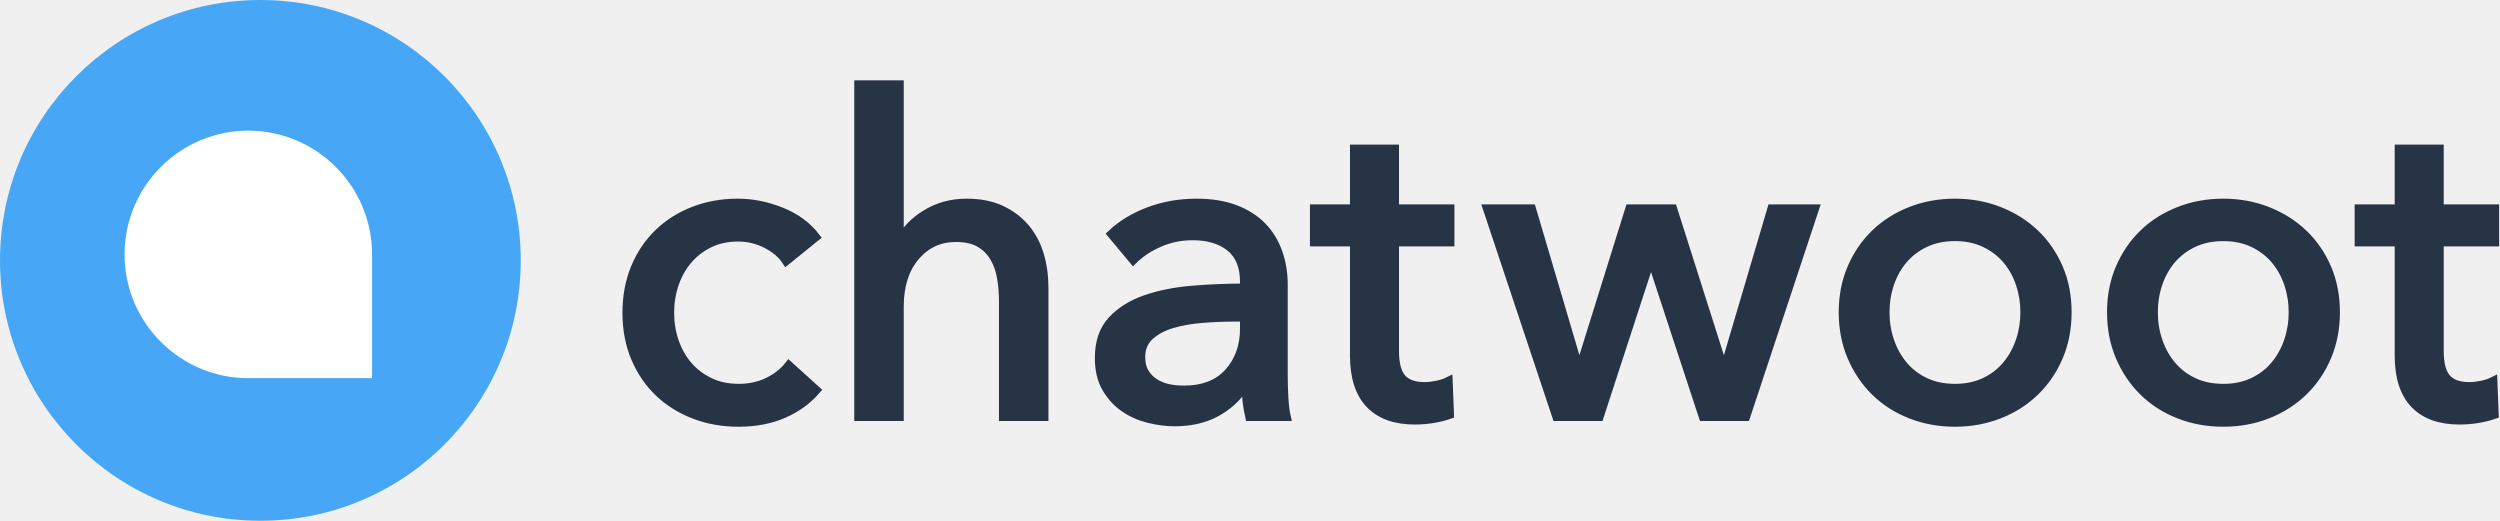
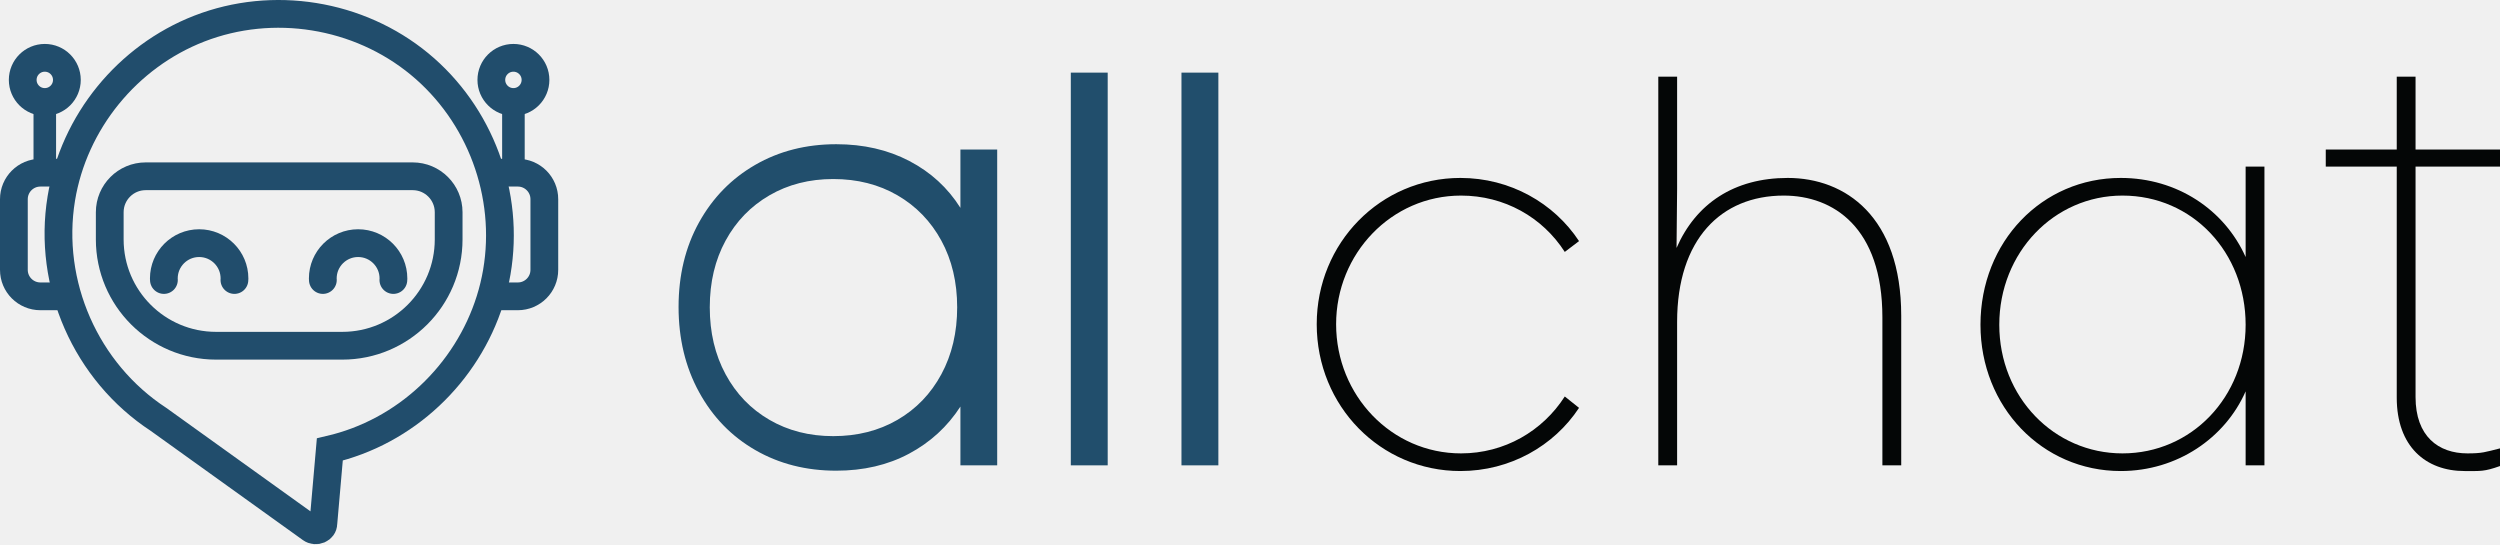
- <svg xmlns="http://www.w3.org/2000/svg" width="2458px" height="512px" viewBox="0 0 2458 512" version="1.1">
-   <g id="Logo" stroke="none" stroke-width="1" fill="none" fill-rule="evenodd">
-     <g id="on_white" fill-rule="nonzero">
-       <g id="woot-log">
-         <circle id="Oval" fill="#47A7F6" cx="256" cy="256" r="256" />
-         <path d="M362.808,368.808 L244.123,368.808 C178.699,368.808 125.457,315.562 125.457,250.122 C125.457,184.703 178.699,131.457 244.124,131.457 C309.565,131.457 362.808,184.703 362.808,250.122 L362.808,368.808 Z" id="Fill-1" stroke="#FFFFFF" stroke-width="6" fill="#FFFFFF" />
-       </g>
-       <path d="M772.982,256.848 C768.658,250.217 762.171,244.667 753.522,240.198 C744.872,235.73 735.647,233.495 725.844,233.495 C715.177,233.495 705.735,235.513 697.518,239.55 C689.302,243.586 682.31,248.992 676.544,255.767 C670.778,262.542 666.381,270.398 663.354,279.336 C660.327,288.273 658.813,297.643 658.813,307.446 C658.813,317.248 660.327,326.618 663.354,335.555 C666.381,344.493 670.778,352.349 676.544,359.124 C682.31,365.899 689.374,371.305 697.735,375.341 C706.095,379.378 715.609,381.396 726.277,381.396 C736.656,381.396 746.098,379.378 754.603,375.341 C763.108,371.305 770.099,365.827 775.577,358.908 L802.822,383.558 C794.173,393.649 783.361,401.505 770.387,407.127 C757.414,412.749 742.71,415.56 726.277,415.56 C710.42,415.56 695.789,412.965 682.382,407.776 C668.976,402.586 657.372,395.307 647.569,385.937 C637.767,376.567 630.055,365.251 624.433,351.989 C618.811,338.727 616,323.879 616,307.446 C616,291.3 618.739,276.597 624.217,263.335 C629.695,250.073 637.335,238.685 647.137,229.171 C656.939,219.657 668.544,212.305 681.95,207.115 C695.356,201.926 709.843,199.331 725.412,199.331 C739.827,199.331 754.17,202.214 768.441,207.98 C782.713,213.746 794.028,222.107 802.389,233.063 L772.982,256.848 Z M885.421,236.09 C890.322,225.999 898.683,217.35 910.504,210.143 C922.324,202.935 935.586,199.331 950.29,199.331 C963.552,199.331 974.94,201.565 984.454,206.034 C993.968,210.503 1001.896,216.485 1008.239,223.981 C1014.582,231.477 1019.267,240.27 1022.294,250.361 C1025.321,260.452 1026.835,271.263 1026.835,282.795 L1026.835,409.938 L986.184,409.938 L986.184,296.634 C986.184,288.273 985.535,280.345 984.238,272.849 C982.94,265.353 980.562,258.722 977.102,252.956 C973.643,247.19 968.958,242.577 963.047,239.117 C957.137,235.658 949.425,233.928 939.911,233.928 C923.766,233.928 910.504,240.054 900.125,252.307 C889.746,264.56 884.556,280.921 884.556,301.391 L884.556,409.938 L843.905,409.938 L843.905,83 L884.556,83 L884.556,236.09 L885.421,236.09 Z M1223.171,277.174 C1223.171,261.893 1218.558,250.577 1209.332,243.226 C1200.106,235.874 1187.853,232.198 1172.573,232.198 C1161.041,232.198 1150.157,234.432 1139.923,238.901 C1129.688,243.37 1121.111,249.064 1114.191,255.983 L1092.568,230.036 C1102.659,220.522 1114.984,213.026 1129.544,207.548 C1144.103,202.07 1159.743,199.331 1176.465,199.331 C1191.169,199.331 1203.926,201.421 1214.738,205.602 C1225.549,209.782 1234.415,215.476 1241.334,222.684 C1248.253,229.892 1253.443,238.396 1256.902,248.199 C1260.362,258.001 1262.092,268.524 1262.092,279.768 L1262.092,369.287 C1262.092,376.206 1262.308,383.486 1262.741,391.126 C1263.173,398.766 1263.966,405.037 1265.119,409.938 L1228.36,409.938 C1226.054,400.136 1224.9,390.333 1224.9,380.531 L1223.603,380.531 C1216.107,391.487 1206.665,399.991 1195.277,406.046 C1183.889,412.1 1170.411,415.128 1154.842,415.128 C1146.77,415.128 1138.337,414.046 1129.544,411.884 C1120.75,409.722 1112.75,406.19 1105.542,401.289 C1098.334,396.388 1092.352,389.901 1087.595,381.828 C1082.838,373.756 1080.46,363.809 1080.46,351.989 C1080.46,336.42 1084.64,324.095 1093.001,315.014 C1101.362,305.932 1112.317,299.013 1125.868,294.256 C1139.418,289.499 1154.698,286.399 1171.708,284.958 C1188.718,283.516 1205.872,282.795 1223.171,282.795 L1223.171,277.174 Z M1213.224,312.203 C1203.133,312.203 1192.682,312.635 1181.871,313.5 C1171.059,314.365 1161.257,316.095 1152.464,318.689 C1143.67,321.284 1136.391,325.176 1130.625,330.366 C1124.859,335.555 1121.976,342.475 1121.976,351.124 C1121.976,357.178 1123.201,362.224 1125.651,366.26 C1128.102,370.296 1131.345,373.612 1135.382,376.206 C1139.418,378.801 1143.887,380.603 1148.788,381.612 C1153.689,382.621 1158.734,383.126 1163.924,383.126 C1182.952,383.126 1197.584,377.432 1207.818,366.044 C1218.053,354.655 1223.171,340.312 1223.171,323.014 L1223.171,312.203 L1213.224,312.203 Z M1425.993,238.252 L1371.504,238.252 L1371.504,345.069 C1371.504,357.467 1373.81,366.332 1378.423,371.666 C1383.036,376.999 1390.388,379.666 1400.478,379.666 C1404.226,379.666 1408.263,379.234 1412.587,378.369 C1416.912,377.504 1420.804,376.206 1424.264,374.477 L1425.561,407.776 C1420.66,409.506 1415.254,410.875 1409.344,411.884 C1403.433,412.893 1397.307,413.398 1390.964,413.398 C1371.648,413.398 1356.872,408.064 1346.637,397.397 C1336.402,386.729 1331.285,370.729 1331.285,349.394 L1331.285,238.252 L1291.931,238.252 L1291.931,204.953 L1331.285,204.953 L1331.285,146.139 L1371.504,146.139 L1371.504,204.953 L1425.993,204.953 L1425.993,238.252 Z M1506.078,204.953 L1552.351,361.503 L1553.216,361.503 L1602.083,204.953 L1644.897,204.953 L1694.629,361.503 L1695.494,361.503 L1741.767,204.953 L1784.581,204.953 L1716.685,409.938 L1674.304,409.938 L1623.706,255.983 L1622.841,255.983 L1572.676,409.938 L1530.295,409.938 L1461.967,204.953 L1506.078,204.953 Z M2032.811,307.013 C2032.811,322.87 2030,337.429 2024.378,350.691 C2018.756,363.953 2010.972,375.413 2001.026,385.072 C1991.079,394.73 1979.331,402.226 1965.78,407.56 C1952.23,412.893 1937.671,415.56 1922.102,415.56 C1906.534,415.56 1891.974,412.893 1878.424,407.56 C1864.873,402.226 1853.197,394.73 1843.395,385.072 C1833.592,375.413 1825.88,363.953 1820.258,350.691 C1814.636,337.429 1811.825,322.87 1811.825,307.013 C1811.825,291.156 1814.636,276.669 1820.258,263.551 C1825.88,250.433 1833.592,239.117 1843.395,229.603 C1853.197,220.089 1864.873,212.665 1878.424,207.332 C1891.974,201.998 1906.534,199.331 1922.102,199.331 C1937.671,199.331 1952.23,201.998 1965.78,207.332 C1979.331,212.665 1991.079,220.089 2001.026,229.603 C2010.972,239.117 2018.756,250.433 2024.378,263.551 C2030,276.669 2032.811,291.156 2032.811,307.013 Z M1990.43,307.013 C1990.43,297.211 1988.917,287.841 1985.89,278.903 C1982.862,269.966 1978.466,262.11 1972.7,255.334 C1966.934,248.559 1959.798,243.154 1951.293,239.117 C1942.788,235.081 1933.058,233.063 1922.102,233.063 C1911.146,233.063 1901.416,235.081 1892.911,239.117 C1884.406,243.154 1877.271,248.559 1871.505,255.334 C1865.738,262.11 1861.342,269.966 1858.315,278.903 C1855.287,287.841 1853.774,297.211 1853.774,307.013 C1853.774,316.816 1855.287,326.185 1858.315,335.123 C1861.342,344.06 1865.738,351.989 1871.505,358.908 C1877.271,365.827 1884.406,371.305 1892.911,375.341 C1901.416,379.378 1911.146,381.396 1922.102,381.396 C1933.058,381.396 1942.788,379.378 1951.293,375.341 C1959.798,371.305 1966.934,365.827 1972.7,358.908 C1978.466,351.989 1982.862,344.06 1985.89,335.123 C1988.917,326.185 1990.43,316.816 1990.43,307.013 Z M2296.611,307.013 C2296.611,322.87 2293.8,337.429 2288.178,350.691 C2282.556,363.953 2274.771,375.413 2264.825,385.072 C2254.878,394.73 2243.13,402.226 2229.58,407.56 C2216.029,412.893 2201.47,415.56 2185.901,415.56 C2170.333,415.56 2155.774,412.893 2142.223,407.56 C2128.673,402.226 2116.996,394.73 2107.194,385.072 C2097.392,375.413 2089.68,363.953 2084.058,350.691 C2078.436,337.429 2075.625,322.87 2075.625,307.013 C2075.625,291.156 2078.436,276.669 2084.058,263.551 C2089.68,250.433 2097.392,239.117 2107.194,229.603 C2116.996,220.089 2128.673,212.665 2142.223,207.332 C2155.774,201.998 2170.333,199.331 2185.901,199.331 C2201.47,199.331 2216.029,201.998 2229.58,207.332 C2243.13,212.665 2254.878,220.089 2264.825,229.603 C2274.771,239.117 2282.556,250.433 2288.178,263.551 C2293.8,276.669 2296.611,291.156 2296.611,307.013 Z M2254.23,307.013 C2254.23,297.211 2252.716,287.841 2249.689,278.903 C2246.662,269.966 2242.265,262.11 2236.499,255.334 C2230.733,248.559 2223.597,243.154 2215.092,239.117 C2206.587,235.081 2196.857,233.063 2185.901,233.063 C2174.946,233.063 2165.215,235.081 2156.71,239.117 C2148.205,243.154 2141.07,248.559 2135.304,255.334 C2129.538,262.11 2125.141,269.966 2122.114,278.903 C2119.087,287.841 2117.573,297.211 2117.573,307.013 C2117.573,316.816 2119.087,326.185 2122.114,335.123 C2125.141,344.06 2129.538,351.989 2135.304,358.908 C2141.07,365.827 2148.205,371.305 2156.71,375.341 C2165.215,379.378 2174.946,381.396 2185.901,381.396 C2196.857,381.396 2206.587,379.378 2215.092,375.341 C2223.597,371.305 2230.733,365.827 2236.499,358.908 C2242.265,351.989 2246.662,344.06 2249.689,335.123 C2252.716,326.185 2254.23,316.816 2254.23,307.013 Z M2453.16,238.252 L2398.671,238.252 L2398.671,345.069 C2398.671,357.467 2400.977,366.332 2405.59,371.666 C2410.203,376.999 2417.554,379.666 2427.645,379.666 C2431.393,379.666 2435.429,379.234 2439.754,378.369 C2444.079,377.504 2447.971,376.206 2451.43,374.477 L2452.728,407.776 C2447.827,409.506 2442.421,410.875 2436.511,411.884 C2430.6,412.893 2424.474,413.398 2418.131,413.398 C2398.815,413.398 2384.039,408.064 2373.804,397.397 C2363.569,386.729 2358.452,370.729 2358.452,349.394 L2358.452,238.252 L2319.098,238.252 L2319.098,204.953 L2358.452,204.953 L2358.452,146.139 L2398.671,146.139 L2398.671,204.953 L2453.16,204.953 L2453.16,238.252 Z" id="chatwoot" stroke="#273445" stroke-width="8" fill="#273444" />
+ <svg xmlns="http://www.w3.org/2000/svg" version="1.1" id="svg2" xml:space="preserve" width="1921.12" height="418.187" viewBox="0 0 1921.12 418.187">
+   <defs id="defs6" />
+   <g id="g8" transform="matrix(1.333333,0,0,-1.333333,0,418.1867)">
+     <g id="g10" transform="scale(0.1)">
+       <path d="m 1351.01,1522.61 c 0.13,2.96 0.45,5.88 0.45,8.87 0,112.46 -91.17,203.62 -203.62,203.62 -112.45,0 -203.617,-91.16 -203.617,-203.62 0,-2.99 0.324,-5.91 0.453,-8.87" style="fill:none;stroke:#214d6c;stroke-width:160;stroke-linecap:round;stroke-linejoin:miter;stroke-miterlimit:10;stroke-dasharray:none;stroke-opacity:1" id="path12" />
+       <path d="m 2267.14,1522.61 c 0.13,2.96 0.44,5.88 0.44,8.87 0,112.46 -91.15,203.62 -203.61,203.62 -112.45,0 -203.62,-91.16 -203.62,-203.62 0,-2.99 0.32,-5.91 0.45,-8.87" style="fill:none;stroke:#214d6c;stroke-width:160;stroke-linecap:round;stroke-linejoin:miter;stroke-miterlimit:10;stroke-dasharray:none;stroke-opacity:1" id="path14" />
+       <path d="m 2831.76,1428.5 h 152.74 c 84.34,0 152.71,68.37 152.71,152.72 v 407.23 c 0,84.34 -68.37,152.71 -152.71,152.71 h -131.71" style="fill:none;stroke:#214d6c;stroke-width:160;stroke-linecap:butt;stroke-linejoin:miter;stroke-miterlimit:10;stroke-dasharray:none;stroke-opacity:1" id="path16" />
+       <path d="m 2959.02,2141.16 v 407.49" style="fill:none;stroke:#214d6c;stroke-width:130;stroke-linecap:butt;stroke-linejoin:miter;stroke-miterlimit:10;stroke-dasharray:none;stroke-opacity:1" id="path18" />
+       <path d="m 2831.76,2675.91 c 0,-70.29 56.98,-127.26 127.26,-127.26 70.29,0 127.26,56.97 127.26,127.26 0,70.28 -56.97,127.25 -127.26,127.25 -70.28,0 -127.26,-56.97 -127.26,-127.25 z" style="fill:none;stroke:#214d6c;stroke-width:160;stroke-linecap:butt;stroke-linejoin:miter;stroke-miterlimit:10;stroke-dasharray:none;stroke-opacity:1" id="path20" />
+       <path d="M 385.445,1428.5 H 232.711 C 148.371,1428.5 80,1496.87 80,1581.22 v 407.23 c 0,84.34 68.371,152.71 152.711,152.71 h 131.711" style="fill:none;stroke:#214d6c;stroke-width:160;stroke-linecap:butt;stroke-linejoin:miter;stroke-miterlimit:10;stroke-dasharray:none;stroke-opacity:1" id="path22" />
+       <path d="m 258.184,2141.16 v 407.49" style="fill:none;stroke:#214d6c;stroke-width:130;stroke-linecap:butt;stroke-linejoin:miter;stroke-miterlimit:10;stroke-dasharray:none;stroke-opacity:1" id="path24" />
+       <path d="m 385.445,2675.91 c 0,-70.29 -56.972,-127.26 -127.261,-127.26 -70.282,0 -127.254,56.97 -127.254,127.26 0,70.28 56.972,127.25 127.254,127.25 70.289,0 127.261,-56.97 127.261,-127.25 z" style="fill:none;stroke:#214d6c;stroke-width:160;stroke-linecap:butt;stroke-linejoin:miter;stroke-miterlimit:10;stroke-dasharray:none;stroke-opacity:1" id="path26" />
+       <path d="m 353.391,1992.95 c 72.218,439.3 380.32,817.46 795.109,978.59 424.6,164.94 917.87,85.41 1269.26,-204.05 350.15,-288.45 522.22,-752.06 445.55,-1199.23 -75.46,-440.12 -387.73,-817.151 -805.41,-974.612 -51.24,-19.316 -103.73,-35.316 -157.04,-47.808 l -37.28,-426.391 c 0,-33.07 -42.7,-51.41 -71.4,-30.668 L 913.688,719.309 C 494.957,993.16 272.199,1499.15 353.391,1992.95 Z" style="fill:none;stroke:#214d6c;stroke-width:160;stroke-linecap:butt;stroke-linejoin:miter;stroke-miterlimit:10;stroke-dasharray:none;stroke-opacity:1" id="path28" />
+       <path d="M 2378.52,2120.43 H 839.68 c -114.442,0 -207.203,-92.77 -207.203,-207.2 v -156.68 c 0,-338.41 274.39,-612.74 612.873,-612.74 h 727.49 c 338.48,0 612.88,274.33 612.88,612.74 v 156.68 c 0,114.43 -92.77,207.2 -207.2,207.2 z" style="fill:none;stroke:#214d6c;stroke-width:160;stroke-linecap:butt;stroke-linejoin:miter;stroke-miterlimit:10;stroke-dasharray:none;stroke-opacity:1" id="path30" />
+       <path d="m 4181.8,979.32 c 60.72,-112.511 145.02,-200.031 252.82,-262.601 107.77,-62.629 230.29,-93.899 367.5,-93.899 139.14,0 262.61,31.27 370.43,93.899 107.76,62.57 192.06,150.09 252.83,262.601 60.72,112.45 91.14,241.06 91.14,385.84 0,144.73 -30.42,272.88 -91.14,384.37 -60.77,111.5 -145.07,198.51 -252.83,261.14 -107.82,62.58 -231.29,93.89 -370.43,93.89 -137.21,0 -259.73,-31.31 -367.5,-93.89 -107.8,-62.63 -192.1,-149.64 -252.82,-261.14 -60.78,-111.49 -91.15,-239.64 -91.15,-384.37 0,-144.78 30.37,-273.39 91.15,-385.84 z m 170.91,-436.66 c -137.48,79.309 -245.49,190.828 -324.05,334.602 -78.55,143.718 -117.83,307.028 -117.83,489.998 0,182.92 39.28,345.31 117.83,487.19 78.56,141.84 186.57,252.44 324.05,331.8 137.47,79.32 293.17,119 467.11,119 157.12,0 297.39,-32.2 420.83,-96.6 123.45,-64.39 221.64,-154.48 294.58,-270.19 v 335.99 h 211.95 V 454.449 H 5535.23 V 793.25 c -74.83,-115.762 -173.5,-206.281 -295.98,-271.602 -122.53,-65.359 -262.31,-98 -419.43,-98 -173.94,0 -329.64,39.641 -467.11,119.012" style="fill:#214e6c;fill-opacity:1;fill-rule:nonzero;stroke:none" id="path32" />
+       <path d="m 6171.46,2717.86 h 212.6 V 454.449 h -212.6 V 2717.86" style="fill:#214e6c;fill-opacity:1;fill-rule:nonzero;stroke:none" id="path34" />
+       <path d="m 6809.26,2717.86 h 212.6 V 454.449 h -212.6 V 2717.86" style="fill:#214e6c;fill-opacity:1;fill-rule:nonzero;stroke:none" id="path36" />
+       <path d="m 7588.78,1267.91 c 0,469.05 368.09,842.97 828.19,842.97 285.92,0 538.97,-144.32 683.58,-364.08 l -82.17,-62.32 c -128.16,200.09 -348.35,324.72 -598.12,324.72 -400.95,0 -719.74,-334.56 -719.74,-741.29 0,-410 318.79,-744.57 719.74,-744.57 249.77,0 469.96,127.922 598.12,328.012 l 82.17,-65.602 C 8955.94,565.988 8702.89,421.66 8416.97,421.66 c -460.1,0 -828.19,373.93 -828.19,846.25" style="fill:#040606;fill-opacity:1;fill-rule:nonzero;stroke:none" id="path38" />
+       <path d="M 9557.35,454.469 V 2694.45 h 108.45 v -645.89 l -3.28,-341.12 c 111.73,255.84 331.92,403.44 640.88,403.44 331.9,0 654,-223.04 654,-793.77 V 454.469 h -108.5 v 852.811 c 0,518.24 -282.6,701.92 -568.5,701.92 -361.55,0 -614.6,-252.56 -614.6,-728.17 V 454.469 h -108.45" style="fill:#040606;fill-opacity:1;fill-rule:nonzero;stroke:none" id="path40" />
+       <path d="m 12942.4,1264.63 c 0,416.57 -305.7,744.57 -709.9,744.57 -394.4,0 -709.9,-328 -709.9,-744.57 0,-416.56 315.5,-741.29 709.9,-741.29 397.7,0 709.9,324.73 709.9,741.29 z m -1528.2,0 c 0,478.89 354.9,846.25 808.5,846.25 325.3,0 598.1,-183.68 719.7,-455.92 v 521.1 h 108.4 V 454.469 h -108.4 V 880.871 C 12824.1,611.91 12548,421.66 12222.7,421.66 c -453.6,0 -808.5,370.649 -808.5,842.97" style="fill:#040606;fill-opacity:1;fill-rule:nonzero;stroke:none" id="path42" />
+       <path d="M 13813.3,844.789 V 2176.05 l -409.1,0.01 v 98.41 l 409.1,-0.02 v 420 h 108.4 v -420 h 486.7 v -98.4 h -486.7 V 848.07 c 0,-226.32 131.5,-324.73 299.1,-324.73 85.4,0 102.3,7.328 187.6,28.949 V 450.48 c -92,-32.8 -112,-28.82 -204,-28.82 -223.5,0 -391.1,141.051 -391.1,423.129" style="fill:#040606;fill-opacity:1;fill-rule:nonzero;stroke:none" id="path44" />
    </g>
  </g>
</svg>
